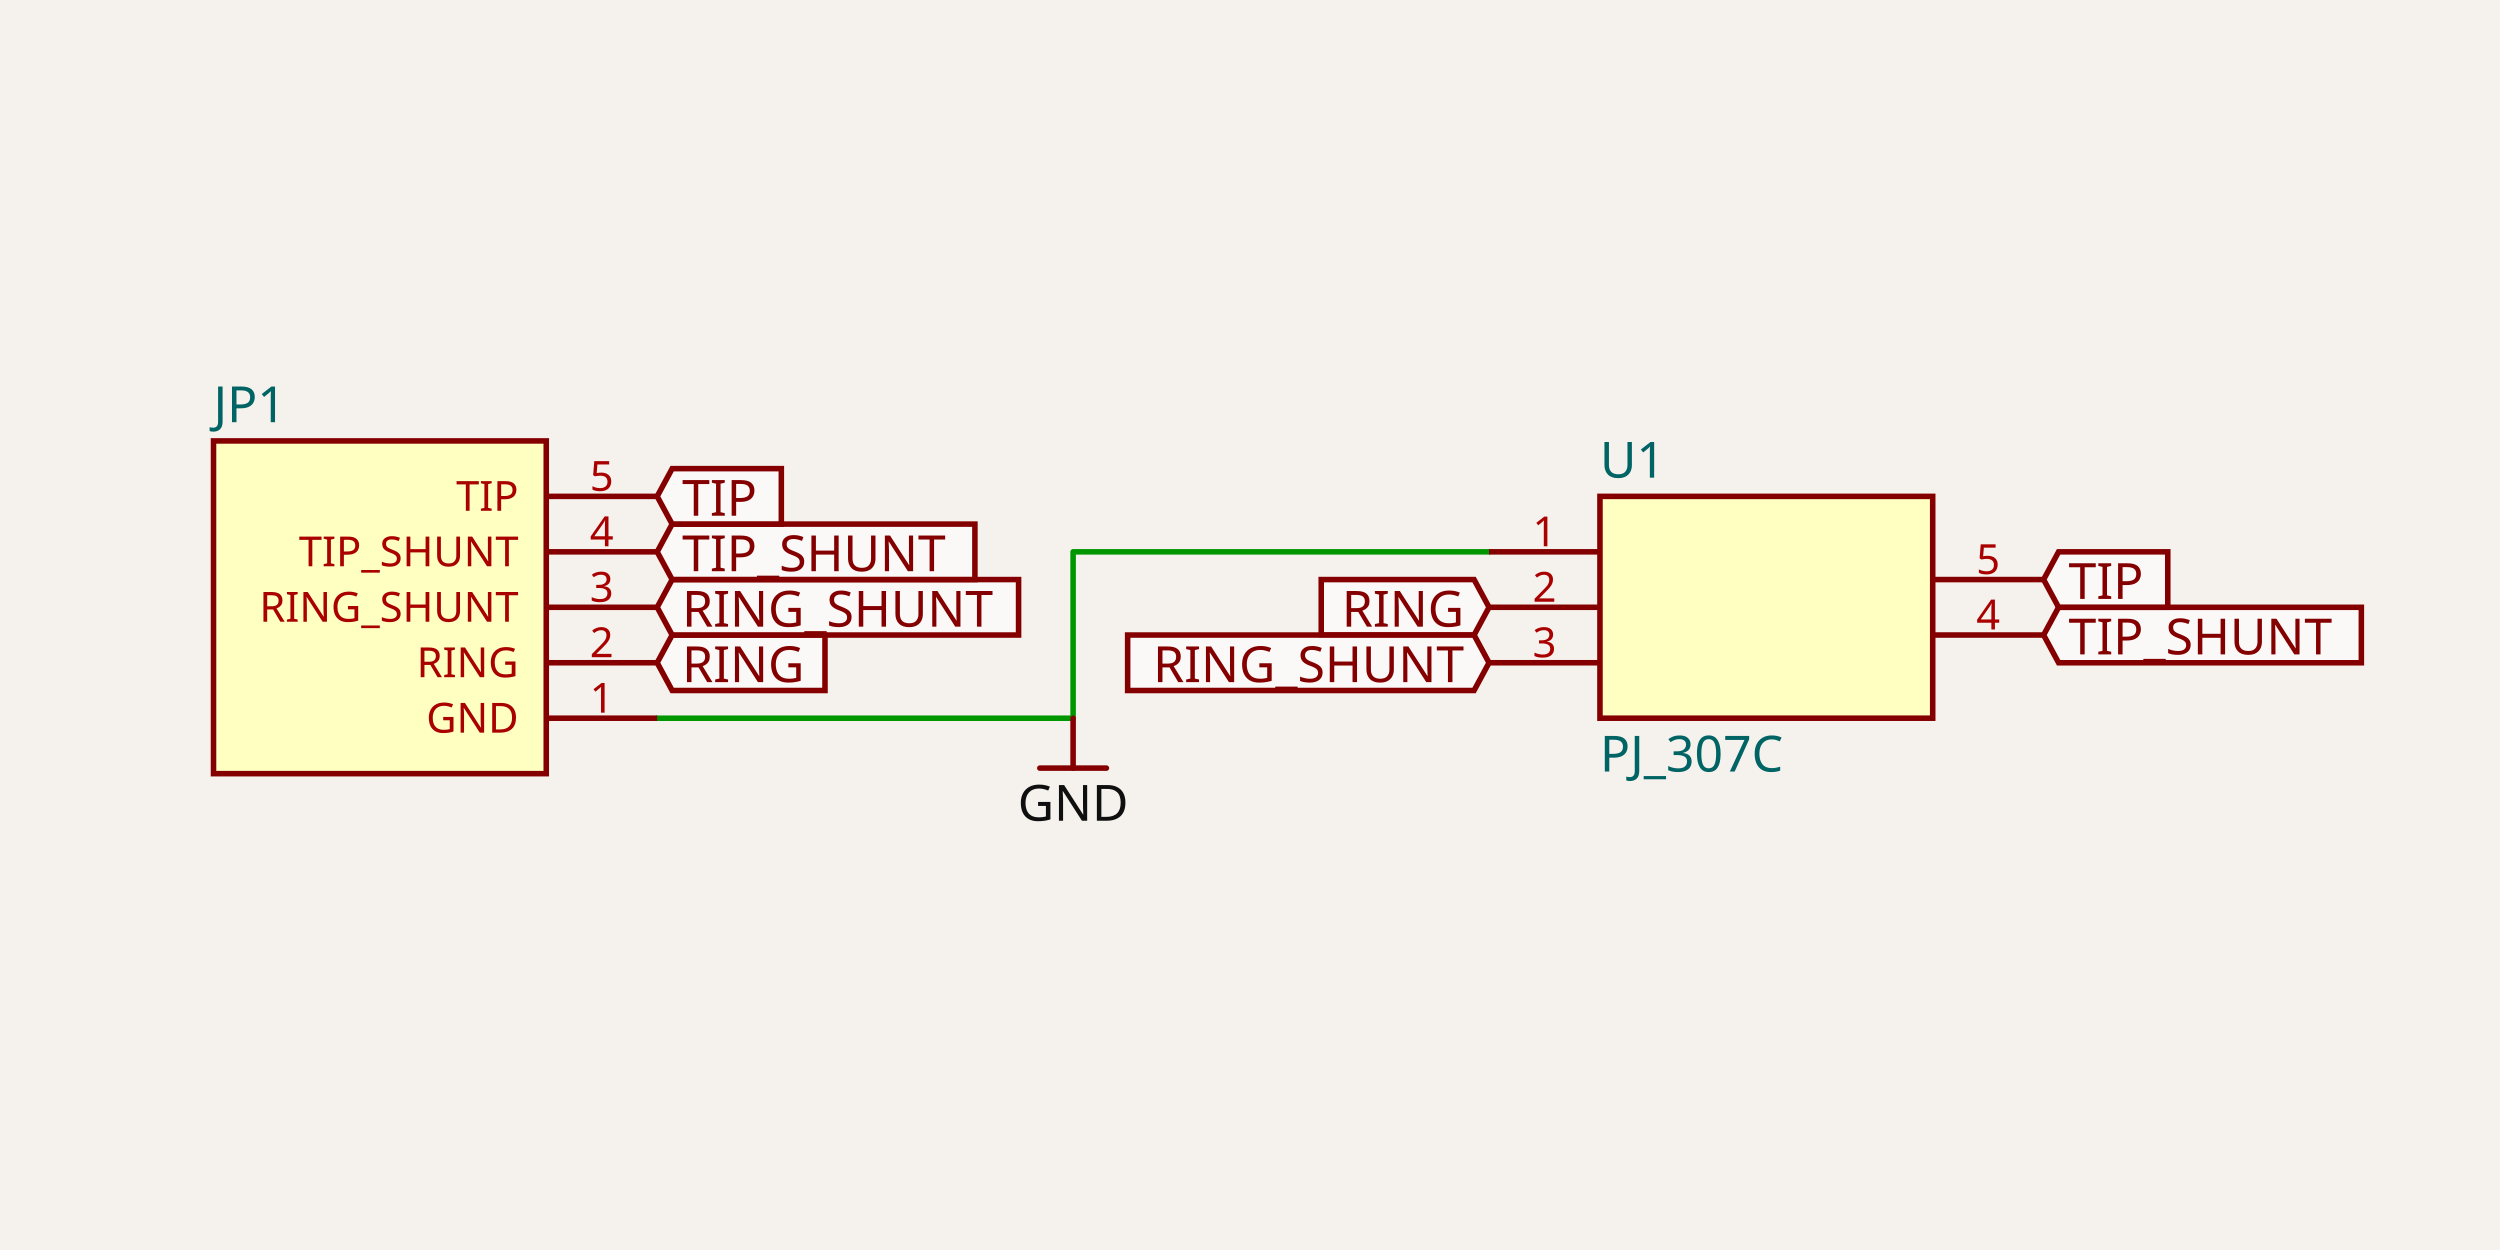
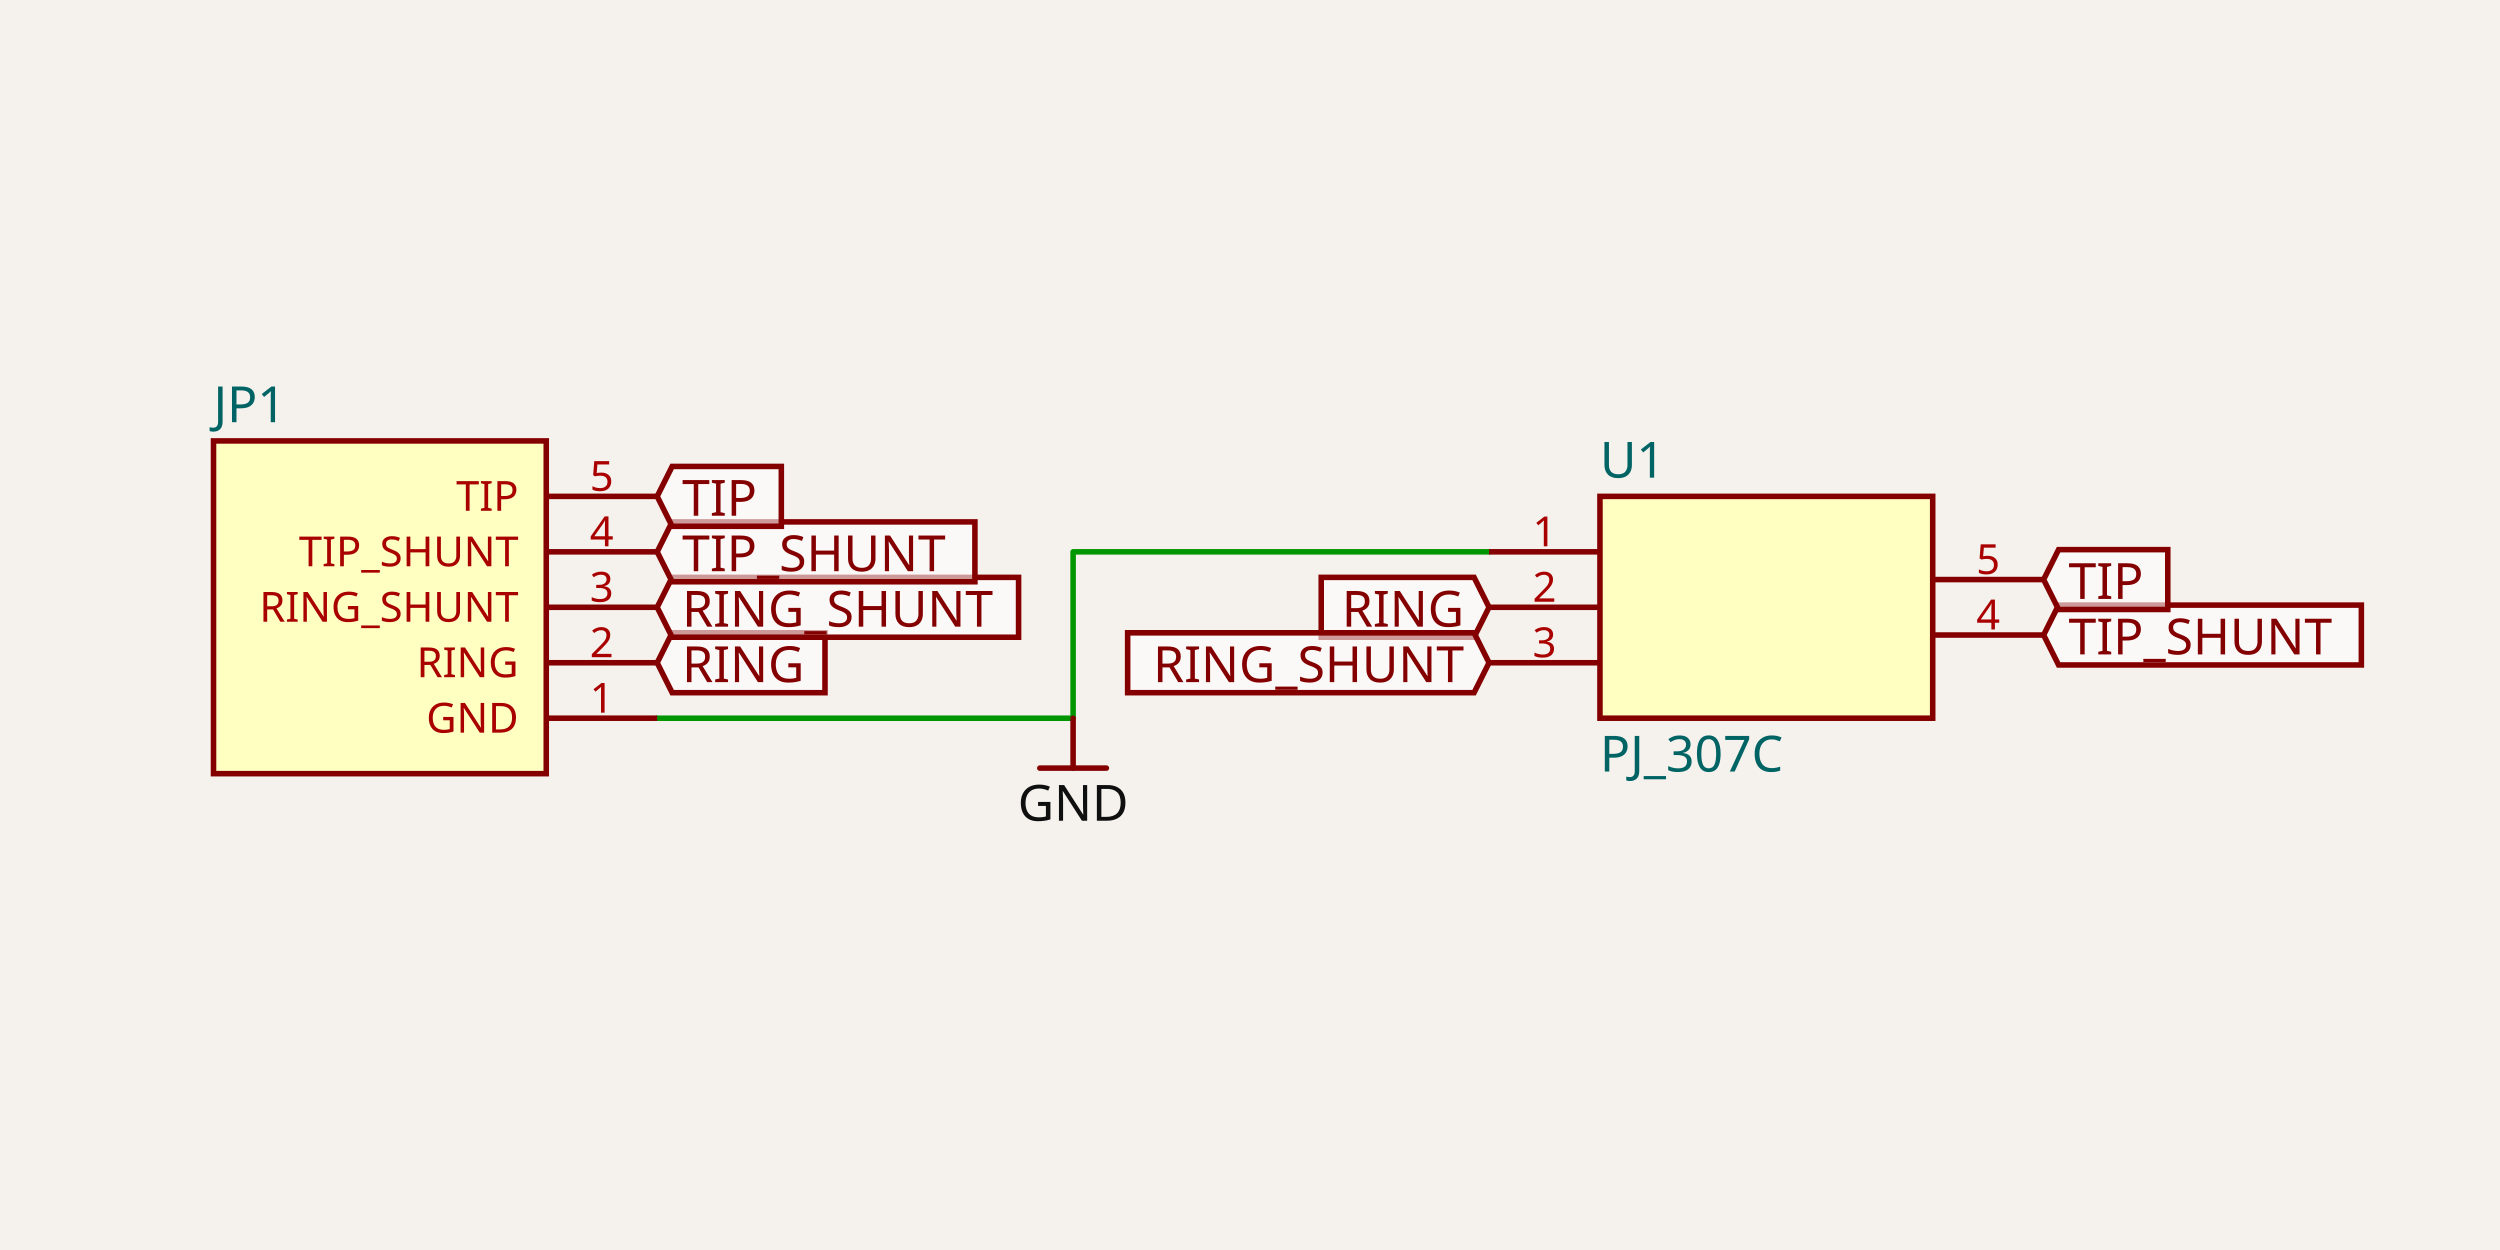
- <svg xmlns="http://www.w3.org/2000/svg" class="tscircuit-schematic" width="1200" height="600" style="background-color: rgb(245, 241, 237)" data-real-to-screen-transform="matrix(133.0986852808,0,0,-133.0986852808,847.8386252385,291.4994306334)">
+ <svg xmlns="http://www.w3.org/2000/svg" width="1200" height="600" style="background-color: rgb(245, 241, 237)" data-real-to-screen-transform="matrix(133.0986852808,0,0,-133.0986852808,847.8386252385,291.4994306334)">
  <style>
              .boundary { fill: rgb(245, 241, 237); }
              .schematic-boundary { fill: none; stroke: #fff; }
              .component { fill: none; stroke: rgb(132, 0, 0); }
              .chip { fill: rgb(255, 255, 194); stroke: rgb(132, 0, 0); }
              .component-pin { fill: none; stroke: rgb(132, 0, 0); }
+               /* Basic per-trace hover fallback */
+               .trace:hover {
+                 filter: invert(1);
+               }
+               .trace:hover .trace-crossing-outline {
+                 opacity: 0;
+               }
+               .trace:hover .trace-junction {
+                 filter: invert(1);
+               }
+               /* Net-hover highlighting: when a trace or its overlays are hovered,
+                  invert color for all traces (base + overlays) sharing the same
+                  subcircuit connectivity key. Also hide crossing outline during hover. */
+               svg:has(:is(g.trace[data-subcircuit-connectivity-map-key="undefined"], g.trace-overlays[data-subcircuit-connectivity-map-key="undefined"]):hover) :is(g.trace[data-subcircuit-connectivity-map-key="undefined"], g.trace-overlays[data-subcircuit-connectivity-map-key="undefined"]) { filter: invert(1); }
+ svg:has(:is(g.trace[data-subcircuit-connectivity-map-key="undefined"], g.trace-overlays[data-subcircuit-connectivity-map-key="undefined"]):hover) g.trace-overlays[data-subcircuit-connectivity-map-key="undefined"] .trace-crossing-outline { opacity: 0; }
              .text { font-family: sans-serif; fill: rgb(0, 150, 0); }
              .pin-number { fill: rgb(169, 0, 0); }
              .port-label { fill: rgb(0, 100, 100); }
              .component-name { fill: rgb(0, 100, 100); }
-               
            </style>
  <rect class="boundary" x="0" y="0" width="1200" height="600" />
-   <g class="trace sch-trace" data-layer="base" data-circuit-json-type="schematic_trace" data-schematic-trace-id="schematic_trace_0" data-subcircuit-connectivity-map-key="unnamedsubcircuitsubcircuit_source_group_0_connectivity_net0">
-     <path d="M 714.74 264.88 L 515.092 264.88 L 515.092 344.739 L 315.444 344.739" class="trace-invisible-hover-outline sch-trace-hitbox" stroke="rgb(0, 150, 0)" fill="none" stroke-width="21.296px" stroke-linecap="round" opacity="0" stroke-linejoin="round" />
-     <path class="sch-trace-path" d="M 714.74 264.88 L 515.092 264.88 L 515.092 344.739 L 315.444 344.739" stroke="rgb(0, 150, 0)" fill="none" stroke-width="2.662px" stroke-linecap="round" stroke-linejoin="round" />
+   <g class="trace" data-layer="base" data-circuit-json-type="schematic_trace" data-schematic-trace-id="schematic_trace_0">
+     <path d="M 714.74 264.88 L 515.092 264.88 L 515.092 344.739 L 315.444 344.739" class="trace-invisible-hover-outline" stroke="rgb(0, 150, 0)" fill="none" stroke-width="21.296px" stroke-linecap="round" opacity="0" stroke-linejoin="round" />
+     <path d="M 714.74 264.88 L 515.092 264.88 L 515.092 344.739 L 315.444 344.739" stroke="rgb(0, 150, 0)" fill="none" stroke-width="2.662px" stroke-linecap="round" stroke-linejoin="round" />
  </g>
-   <g class="trace-overlays sch-trace-overlays" data-layer="overlay" data-circuit-json-type="schematic_trace" data-schematic-trace-id="schematic_trace_0" data-subcircuit-connectivity-map-key="unnamedsubcircuitsubcircuit_source_group_0_connectivity_net0" />
-   <g class="sch-component" data-circuit-json-type="schematic_component" data-schematic-component-id="schematic_component_0">
-     <rect class="component chip sch-component-body" x="767.979" y="238.26" width="159.718" height="106.479" stroke-width="2.662px" fill="rgb(255, 255, 194)" stroke="rgb(132, 0, 0)" />
-     <rect class="component-overlay sch-component-overlay" x="767.979" y="238.26" width="159.718" height="106.479" fill="transparent" />
-     <text class="sch-text" x="767.979" y="362.042" fill="#006464" text-anchor="start" dominant-baseline="middle" font-family="sans-serif" font-size="23.958px" transform="rotate(0, 767.9794, 362.0417)">PJ_307C</text>
-     <text class="sch-text" x="767.979" y="220.957" fill="#006464" text-anchor="start" dominant-baseline="middle" font-family="sans-serif" font-size="23.958px" transform="rotate(0, 767.9794, 220.9571)">U1</text>
-     <line class="component-pin sch-component-pin sch-port-line" x1="767.979" y1="264.88" x2="714.74" y2="264.88" stroke-width="2.662px" />
-     <g class="sch-port" data-schematic-port-id="source_port_0">
+   <g class="trace-overlays" data-layer="overlay" data-circuit-json-type="schematic_trace" data-schematic-trace-id="schematic_trace_0" />
+   <g data-circuit-json-type="schematic_component" data-schematic-component-id="schematic_component_0">
+     <rect class="component chip" x="767.979" y="238.26" width="159.718" height="106.479" stroke-width="2.662px" fill="rgb(255, 255, 194)" stroke="rgb(132, 0, 0)" />
+     <rect class="component-overlay" x="767.979" y="238.26" width="159.718" height="106.479" fill="transparent" />
+     <text x="767.979" y="362.042" fill="#006464" text-anchor="start" dominant-baseline="middle" font-family="sans-serif" font-size="23.958px" transform="rotate(0, 767.9794, 362.0417)">PJ_307C</text>
+     <text x="767.979" y="220.957" fill="#006464" text-anchor="start" dominant-baseline="middle" font-family="sans-serif" font-size="23.958px" transform="rotate(0, 767.9794, 220.9571)">U1</text>
+     <line class="component-pin" x1="767.979" y1="264.88" x2="714.74" y2="264.88" stroke-width="2.662px" />
+     <g data-schematic-port-id="source_port_0">
      <rect x="712.078" y="262.218" width="5.324" height="5.324" opacity="0" />
    </g>
-     <text class="pin-number sch-pin-number" x="741.36" y="262.218" style="font-family: sans-serif;" fill="rgb(169, 0, 0)" text-anchor="middle" dominant-baseline="auto" font-size="19.965px" transform="">1</text>
-     <line class="component-pin sch-component-pin sch-port-line" x1="767.979" y1="291.499" x2="714.74" y2="291.499" stroke-width="2.662px" />
-     <g class="sch-port" data-schematic-port-id="source_port_1">
+     <text class="pin-number" x="741.36" y="262.218" style="font-family: sans-serif;" fill="rgb(169, 0, 0)" text-anchor="middle" dominant-baseline="auto" font-size="19.965px" transform="">1</text>
+     <line class="component-pin" x1="767.979" y1="291.499" x2="714.74" y2="291.499" stroke-width="2.662px" />
+     <g data-schematic-port-id="source_port_1">
      <rect x="712.078" y="288.837" width="5.324" height="5.324" opacity="0" />
    </g>
-     <text class="pin-number sch-pin-number" x="741.36" y="288.837" style="font-family: sans-serif;" fill="rgb(169, 0, 0)" text-anchor="middle" dominant-baseline="auto" font-size="19.965px" transform="">2</text>
-     <line class="component-pin sch-component-pin sch-port-line" x1="767.979" y1="318.119" x2="714.74" y2="318.119" stroke-width="2.662px" />
-     <g class="sch-port" data-schematic-port-id="source_port_2">
+     <text class="pin-number" x="741.36" y="288.837" style="font-family: sans-serif;" fill="rgb(169, 0, 0)" text-anchor="middle" dominant-baseline="auto" font-size="19.965px" transform="">2</text>
+     <line class="component-pin" x1="767.979" y1="318.119" x2="714.74" y2="318.119" stroke-width="2.662px" />
+     <g data-schematic-port-id="source_port_2">
      <rect x="712.078" y="315.457" width="5.324" height="5.324" opacity="0" />
    </g>
-     <text class="pin-number sch-pin-number" x="741.36" y="315.457" style="font-family: sans-serif;" fill="rgb(169, 0, 0)" text-anchor="middle" dominant-baseline="auto" font-size="19.965px" transform="">3</text>
-     <line class="component-pin sch-component-pin sch-port-line" x1="927.698" y1="304.809" x2="980.937" y2="304.809" stroke-width="2.662px" />
-     <g class="sch-port" data-schematic-port-id="source_port_3">
+     <text class="pin-number" x="741.36" y="315.457" style="font-family: sans-serif;" fill="rgb(169, 0, 0)" text-anchor="middle" dominant-baseline="auto" font-size="19.965px" transform="">3</text>
+     <line class="component-pin" x1="927.698" y1="304.809" x2="980.937" y2="304.809" stroke-width="2.662px" />
+     <g data-schematic-port-id="source_port_3">
      <rect x="978.275" y="302.147" width="5.324" height="5.324" opacity="0" />
    </g>
-     <text class="pin-number sch-pin-number" x="954.318" y="302.147" style="font-family: sans-serif;" fill="rgb(169, 0, 0)" text-anchor="middle" dominant-baseline="auto" font-size="19.965px" transform="">4</text>
-     <line class="component-pin sch-component-pin sch-port-line" x1="927.698" y1="278.19" x2="980.937" y2="278.19" stroke-width="2.662px" />
-     <g class="sch-port" data-schematic-port-id="source_port_4">
+     <text class="pin-number" x="954.318" y="302.147" style="font-family: sans-serif;" fill="rgb(169, 0, 0)" text-anchor="middle" dominant-baseline="auto" font-size="19.965px" transform="">4</text>
+     <line class="component-pin" x1="927.698" y1="278.19" x2="980.937" y2="278.19" stroke-width="2.662px" />
+     <g data-schematic-port-id="source_port_4">
      <rect x="978.275" y="275.528" width="5.324" height="5.324" opacity="0" />
    </g>
-     <text class="pin-number sch-pin-number" x="954.318" y="275.528" style="font-family: sans-serif;" fill="rgb(169, 0, 0)" text-anchor="middle" dominant-baseline="auto" font-size="19.965px" transform="">5</text>
+     <text class="pin-number" x="954.318" y="275.528" style="font-family: sans-serif;" fill="rgb(169, 0, 0)" text-anchor="middle" dominant-baseline="auto" font-size="19.965px" transform="">5</text>
  </g>
-   <g class="sch-component" data-circuit-json-type="schematic_component" data-schematic-component-id="schematic_component_1">
-     <rect class="component chip sch-component-body" x="102.486" y="211.64" width="159.718" height="159.718" stroke-width="2.662px" fill="rgb(255, 255, 194)" stroke="rgb(132, 0, 0)" />
-     <rect class="component-overlay sch-component-overlay" x="102.486" y="211.64" width="159.718" height="159.718" fill="transparent" />
-     <text class="sch-text" x="102.486" y="388.661" fill="#006464" text-anchor="start" dominant-baseline="middle" font-family="sans-serif" font-size="23.958px" transform="rotate(0, 102.486, 388.6615)" />
-     <text class="sch-text" x="102.486" y="194.337" fill="#006464" text-anchor="start" dominant-baseline="middle" font-family="sans-serif" font-size="23.958px" transform="rotate(0, 102.486, 194.3374)">JP1</text>
-     <line class="component-pin sch-component-pin sch-port-line" x1="262.204" y1="344.739" x2="315.444" y2="344.739" stroke-width="2.662px" />
-     <g class="sch-port" data-schematic-port-id="source_port_5">
+   <g data-circuit-json-type="schematic_component" data-schematic-component-id="schematic_component_1">
+     <rect class="component chip" x="102.486" y="211.64" width="159.718" height="159.718" stroke-width="2.662px" fill="rgb(255, 255, 194)" stroke="rgb(132, 0, 0)" />
+     <rect class="component-overlay" x="102.486" y="211.64" width="159.718" height="159.718" fill="transparent" />
+     <text x="102.486" y="388.661" fill="#006464" text-anchor="start" dominant-baseline="middle" font-family="sans-serif" font-size="23.958px" transform="rotate(0, 102.486, 388.6615)" />
+     <text x="102.486" y="194.337" fill="#006464" text-anchor="start" dominant-baseline="middle" font-family="sans-serif" font-size="23.958px" transform="rotate(0, 102.486, 194.3374)">JP1</text>
+     <line class="component-pin" x1="262.204" y1="344.739" x2="315.444" y2="344.739" stroke-width="2.662px" />
+     <g data-schematic-port-id="source_port_5">
      <rect x="312.782" y="342.077" width="5.324" height="5.324" opacity="0" />
    </g>
-     <text class="pin-number sch-pin-number" x="288.824" y="342.077" style="font-family: sans-serif;" fill="rgb(169, 0, 0)" text-anchor="middle" dominant-baseline="auto" font-size="19.965px" transform="">1</text>
-     <text class="pin-number sch-pin-label" x="248.895" y="344.739" style="font-family: sans-serif;" fill="rgb(169, 0, 0)" text-anchor="end" dominant-baseline="middle" font-size="19.965px" transform="">GND</text>
-     <line class="component-pin sch-component-pin sch-port-line" x1="262.204" y1="318.119" x2="315.444" y2="318.119" stroke-width="2.662px" />
-     <g class="sch-port" data-schematic-port-id="source_port_6">
+     <text class="pin-number" x="288.824" y="342.077" style="font-family: sans-serif;" fill="rgb(169, 0, 0)" text-anchor="middle" dominant-baseline="auto" font-size="19.965px" transform="">1</text>
+     <text class="pin-number" x="248.895" y="344.739" style="font-family: sans-serif;" fill="rgb(169, 0, 0)" text-anchor="end" dominant-baseline="middle" font-size="19.965px" transform="">GND</text>
+     <line class="component-pin" x1="262.204" y1="318.119" x2="315.444" y2="318.119" stroke-width="2.662px" />
+     <g data-schematic-port-id="source_port_6">
      <rect x="312.782" y="315.457" width="5.324" height="5.324" opacity="0" />
    </g>
-     <text class="pin-number sch-pin-number" x="288.824" y="315.457" style="font-family: sans-serif;" fill="rgb(169, 0, 0)" text-anchor="middle" dominant-baseline="auto" font-size="19.965px" transform="">2</text>
-     <text class="pin-number sch-pin-label" x="248.895" y="318.119" style="font-family: sans-serif;" fill="rgb(169, 0, 0)" text-anchor="end" dominant-baseline="middle" font-size="19.965px" transform="">RING</text>
-     <line class="component-pin sch-component-pin sch-port-line" x1="262.204" y1="291.499" x2="315.444" y2="291.499" stroke-width="2.662px" />
-     <g class="sch-port" data-schematic-port-id="source_port_7">
+     <text class="pin-number" x="288.824" y="315.457" style="font-family: sans-serif;" fill="rgb(169, 0, 0)" text-anchor="middle" dominant-baseline="auto" font-size="19.965px" transform="">2</text>
+     <text class="pin-number" x="248.895" y="318.119" style="font-family: sans-serif;" fill="rgb(169, 0, 0)" text-anchor="end" dominant-baseline="middle" font-size="19.965px" transform="">RING</text>
+     <line class="component-pin" x1="262.204" y1="291.499" x2="315.444" y2="291.499" stroke-width="2.662px" />
+     <g data-schematic-port-id="source_port_7">
      <rect x="312.782" y="288.837" width="5.324" height="5.324" opacity="0" />
    </g>
-     <text class="pin-number sch-pin-number" x="288.824" y="288.837" style="font-family: sans-serif;" fill="rgb(169, 0, 0)" text-anchor="middle" dominant-baseline="auto" font-size="19.965px" transform="">3</text>
-     <text class="pin-number sch-pin-label" x="248.895" y="291.499" style="font-family: sans-serif;" fill="rgb(169, 0, 0)" text-anchor="end" dominant-baseline="middle" font-size="19.965px" transform="">RING_SHUNT</text>
-     <line class="component-pin sch-component-pin sch-port-line" x1="262.204" y1="264.88" x2="315.444" y2="264.88" stroke-width="2.662px" />
-     <g class="sch-port" data-schematic-port-id="source_port_8">
+     <text class="pin-number" x="288.824" y="288.837" style="font-family: sans-serif;" fill="rgb(169, 0, 0)" text-anchor="middle" dominant-baseline="auto" font-size="19.965px" transform="">3</text>
+     <text class="pin-number" x="248.895" y="291.499" style="font-family: sans-serif;" fill="rgb(169, 0, 0)" text-anchor="end" dominant-baseline="middle" font-size="19.965px" transform="">RING_SHUNT</text>
+     <line class="component-pin" x1="262.204" y1="264.88" x2="315.444" y2="264.88" stroke-width="2.662px" />
+     <g data-schematic-port-id="source_port_8">
      <rect x="312.782" y="262.218" width="5.324" height="5.324" opacity="0" />
    </g>
-     <text class="pin-number sch-pin-number" x="288.824" y="262.218" style="font-family: sans-serif;" fill="rgb(169, 0, 0)" text-anchor="middle" dominant-baseline="auto" font-size="19.965px" transform="">4</text>
-     <text class="pin-number sch-pin-label" x="248.895" y="264.88" style="font-family: sans-serif;" fill="rgb(169, 0, 0)" text-anchor="end" dominant-baseline="middle" font-size="19.965px" transform="">TIP_SHUNT</text>
-     <line class="component-pin sch-component-pin sch-port-line" x1="262.204" y1="238.26" x2="315.444" y2="238.26" stroke-width="2.662px" />
-     <g class="sch-port" data-schematic-port-id="source_port_9">
+     <text class="pin-number" x="288.824" y="262.218" style="font-family: sans-serif;" fill="rgb(169, 0, 0)" text-anchor="middle" dominant-baseline="auto" font-size="19.965px" transform="">4</text>
+     <text class="pin-number" x="248.895" y="264.88" style="font-family: sans-serif;" fill="rgb(169, 0, 0)" text-anchor="end" dominant-baseline="middle" font-size="19.965px" transform="">TIP_SHUNT</text>
+     <line class="component-pin" x1="262.204" y1="238.26" x2="315.444" y2="238.26" stroke-width="2.662px" />
+     <g data-schematic-port-id="source_port_9">
      <rect x="312.782" y="235.598" width="5.324" height="5.324" opacity="0" />
    </g>
-     <text class="pin-number sch-pin-number" x="288.824" y="235.598" style="font-family: sans-serif;" fill="rgb(169, 0, 0)" text-anchor="middle" dominant-baseline="auto" font-size="19.965px" transform="">5</text>
-     <text class="pin-number sch-pin-label" x="248.895" y="238.26" style="font-family: sans-serif;" fill="rgb(169, 0, 0)" text-anchor="end" dominant-baseline="middle" font-size="19.965px" transform="">TIP</text>
+     <text class="pin-number" x="288.824" y="235.598" style="font-family: sans-serif;" fill="rgb(169, 0, 0)" text-anchor="middle" dominant-baseline="auto" font-size="19.965px" transform="">5</text>
+     <text class="pin-number" x="248.895" y="238.26" style="font-family: sans-serif;" fill="rgb(169, 0, 0)" text-anchor="end" dominant-baseline="middle" font-size="19.965px" transform="">TIP</text>
  </g>
-   <g class="schematic-port-hover sch-port-hover" data-schematic-port-id="source_port_0">
+   <g class="schematic-port-hover" data-schematic-port-id="source_port_0">
    <circle cx="714.74" cy="264.88" r="5.324" fill="red" opacity="0" />
  </g>
-   <g class="schematic-port-hover sch-port-hover" data-schematic-port-id="source_port_1">
+   <g class="schematic-port-hover" data-schematic-port-id="source_port_1">
    <circle cx="714.74" cy="291.499" r="5.324" fill="red" opacity="0" />
  </g>
-   <g class="schematic-port-hover sch-port-hover" data-schematic-port-id="source_port_2">
+   <g class="schematic-port-hover" data-schematic-port-id="source_port_2">
    <circle cx="714.74" cy="318.119" r="5.324" fill="red" opacity="0" />
  </g>
-   <g class="schematic-port-hover sch-port-hover" data-schematic-port-id="source_port_3">
+   <g class="schematic-port-hover" data-schematic-port-id="source_port_3">
    <circle cx="980.937" cy="304.809" r="5.324" fill="red" opacity="0" />
  </g>
-   <g class="schematic-port-hover sch-port-hover" data-schematic-port-id="source_port_4">
+   <g class="schematic-port-hover" data-schematic-port-id="source_port_4">
    <circle cx="980.937" cy="278.19" r="5.324" fill="red" opacity="0" />
  </g>
-   <g class="schematic-port-hover sch-port-hover" data-schematic-port-id="source_port_5">
+   <g class="schematic-port-hover" data-schematic-port-id="source_port_5">
    <circle cx="315.444" cy="344.739" r="5.324" fill="red" opacity="0" />
  </g>
-   <g class="schematic-port-hover sch-port-hover" data-schematic-port-id="source_port_6">
+   <g class="schematic-port-hover" data-schematic-port-id="source_port_6">
    <circle cx="315.444" cy="318.119" r="5.324" fill="red" opacity="0" />
  </g>
-   <g class="schematic-port-hover sch-port-hover" data-schematic-port-id="source_port_7">
+   <g class="schematic-port-hover" data-schematic-port-id="source_port_7">
    <circle cx="315.444" cy="291.499" r="5.324" fill="red" opacity="0" />
  </g>
-   <g class="schematic-port-hover sch-port-hover" data-schematic-port-id="source_port_8">
+   <g class="schematic-port-hover" data-schematic-port-id="source_port_8">
    <circle cx="315.444" cy="264.88" r="5.324" fill="red" opacity="0" />
  </g>
-   <g class="schematic-port-hover sch-port-hover" data-schematic-port-id="source_port_9">
+   <g class="schematic-port-hover" data-schematic-port-id="source_port_9">
    <circle cx="315.444" cy="238.26" r="5.324" fill="red" opacity="0" />
  </g>
-   <rect class="component-overlay sch-component-overlay sch-net-label-overlay" data-circuit-json-type="schematic_net_label" data-schematic-net-label-id="schematic_net_label_0" x="499.12" y="344.739" width="31.944" height="23.958" fill="transparent" />
-   <path class="sch-net-label-symbol-path" data-circuit-json-type="schematic_net_label" data-schematic-net-label-id="schematic_net_label_0" d="M 499.12 368.697 L 531.064 368.697" stroke="rgb(132, 0, 0)" fill="none" stroke-width="2.662px" stroke-linecap="round" />
-   <path class="sch-net-label-symbol-path" data-circuit-json-type="schematic_net_label" data-schematic-net-label-id="schematic_net_label_0" d="M 515.092 368.697 L 515.092 344.739" stroke="rgb(132, 0, 0)" fill="none" stroke-width="2.662px" stroke-linecap="round" />
-   <text class="sch-net-label-symbol-text" data-circuit-json-type="schematic_net_label" data-schematic-net-label-id="schematic_net_label_0" x="515.092" y="375.352" fill="rgb(15, 15, 15)" font-family="sans-serif" text-anchor="middle" dominant-baseline="hanging" font-size="23.958px">GND</text>
-   <path class="net-label sch-net-label" data-circuit-json-type="schematic_net_label" data-schematic-net-label-id="schematic_net_label_1" d="     M 714.74,291.499     L 707.553,304.809     L 634.189,304.809     L 634.189,278.19     L 707.553,278.19     Z   " fill="rgba(255, 255, 255, 0.6)" stroke="rgb(132, 0, 0)" stroke-width="2.662px" />
-   <text class="net-label-text sch-net-label-text" data-circuit-json-type="schematic_net_label" data-schematic-net-label-id="schematic_net_label_1" x="702.761" y="291.499" fill="rgb(132, 0, 0)" text-anchor="end" dominant-baseline="central" font-family="sans-serif" font-variant-numeric="tabular-nums" font-size="23.958px" transform="">RING</text>
-   <path class="net-label sch-net-label" data-circuit-json-type="schematic_net_label" data-schematic-net-label-id="schematic_net_label_2" d="     M 315.444,318.119     L 322.631,304.809     L 395.995,304.809     L 395.995,331.429     L 322.631,331.429     Z   " fill="rgba(255, 255, 255, 0.6)" stroke="rgb(132, 0, 0)" stroke-width="2.662px" />
-   <text class="net-label-text sch-net-label-text" data-circuit-json-type="schematic_net_label" data-schematic-net-label-id="schematic_net_label_2" x="327.423" y="318.119" fill="rgb(132, 0, 0)" text-anchor="start" dominant-baseline="central" font-family="sans-serif" font-variant-numeric="tabular-nums" font-size="23.958px" transform="">RING</text>
-   <path class="net-label sch-net-label" data-circuit-json-type="schematic_net_label" data-schematic-net-label-id="schematic_net_label_3" d="     M 714.74,318.119     L 707.553,331.429     L 541.268,331.429     L 541.268,304.809     L 707.553,304.809     Z   " fill="rgba(255, 255, 255, 0.6)" stroke="rgb(132, 0, 0)" stroke-width="2.662px" />
-   <text class="net-label-text sch-net-label-text" data-circuit-json-type="schematic_net_label" data-schematic-net-label-id="schematic_net_label_3" x="702.761" y="318.119" fill="rgb(132, 0, 0)" text-anchor="end" dominant-baseline="central" font-family="sans-serif" font-variant-numeric="tabular-nums" font-size="23.958px" transform="">RING_SHUNT</text>
-   <path class="net-label sch-net-label" data-circuit-json-type="schematic_net_label" data-schematic-net-label-id="schematic_net_label_4" d="     M 315.444,291.499     L 322.631,278.19     L 488.916,278.19     L 488.916,304.809     L 322.631,304.809     Z   " fill="rgba(255, 255, 255, 0.6)" stroke="rgb(132, 0, 0)" stroke-width="2.662px" />
-   <text class="net-label-text sch-net-label-text" data-circuit-json-type="schematic_net_label" data-schematic-net-label-id="schematic_net_label_4" x="327.423" y="291.499" fill="rgb(132, 0, 0)" text-anchor="start" dominant-baseline="central" font-family="sans-serif" font-variant-numeric="tabular-nums" font-size="23.958px" transform="">RING_SHUNT</text>
-   <path class="net-label sch-net-label" data-circuit-json-type="schematic_net_label" data-schematic-net-label-id="schematic_net_label_5" d="     M 980.937,304.809     L 988.125,291.499     L 1133.451,291.499     L 1133.451,318.119     L 988.125,318.119     Z   " fill="rgba(255, 255, 255, 0.6)" stroke="rgb(132, 0, 0)" stroke-width="2.662px" />
-   <text class="net-label-text sch-net-label-text" data-circuit-json-type="schematic_net_label" data-schematic-net-label-id="schematic_net_label_5" x="992.916" y="304.809" fill="rgb(132, 0, 0)" text-anchor="start" dominant-baseline="central" font-family="sans-serif" font-variant-numeric="tabular-nums" font-size="23.958px" transform="">TIP_SHUNT</text>
-   <path class="net-label sch-net-label" data-circuit-json-type="schematic_net_label" data-schematic-net-label-id="schematic_net_label_6" d="     M 315.444,264.88     L 322.631,251.57     L 467.957,251.57     L 467.957,278.19     L 322.631,278.19     Z   " fill="rgba(255, 255, 255, 0.6)" stroke="rgb(132, 0, 0)" stroke-width="2.662px" />
-   <text class="net-label-text sch-net-label-text" data-circuit-json-type="schematic_net_label" data-schematic-net-label-id="schematic_net_label_6" x="327.423" y="264.88" fill="rgb(132, 0, 0)" text-anchor="start" dominant-baseline="central" font-family="sans-serif" font-variant-numeric="tabular-nums" font-size="23.958px" transform="">TIP_SHUNT</text>
-   <path class="net-label sch-net-label" data-circuit-json-type="schematic_net_label" data-schematic-net-label-id="schematic_net_label_7" d="     M 980.937,278.19     L 988.125,264.88     L 1040.53,264.88     L 1040.53,291.499     L 988.125,291.499     Z   " fill="rgba(255, 255, 255, 0.6)" stroke="rgb(132, 0, 0)" stroke-width="2.662px" />
-   <text class="net-label-text sch-net-label-text" data-circuit-json-type="schematic_net_label" data-schematic-net-label-id="schematic_net_label_7" x="992.916" y="278.19" fill="rgb(132, 0, 0)" text-anchor="start" dominant-baseline="central" font-family="sans-serif" font-variant-numeric="tabular-nums" font-size="23.958px" transform="">TIP</text>
-   <path class="net-label sch-net-label" data-circuit-json-type="schematic_net_label" data-schematic-net-label-id="schematic_net_label_8" d="     M 315.444,238.26     L 322.631,224.95     L 375.037,224.95     L 375.037,251.57     L 322.631,251.57     Z   " fill="rgba(255, 255, 255, 0.6)" stroke="rgb(132, 0, 0)" stroke-width="2.662px" />
-   <text class="net-label-text sch-net-label-text" data-circuit-json-type="schematic_net_label" data-schematic-net-label-id="schematic_net_label_8" x="327.423" y="238.26" fill="rgb(132, 0, 0)" text-anchor="start" dominant-baseline="central" font-family="sans-serif" font-variant-numeric="tabular-nums" font-size="23.958px" transform="">TIP</text>
+   <rect class="component-overlay" x="499.12" y="344.739" width="31.944" height="23.958" fill="transparent" />
+   <path d="M 499.12 368.697 L 531.064 368.697" stroke="rgb(132, 0, 0)" fill="none" stroke-width="2.662px" stroke-linecap="round" />
+   <path d="M 515.092 368.697 L 515.092 344.739" stroke="rgb(132, 0, 0)" fill="none" stroke-width="2.662px" stroke-linecap="round" />
+   <text x="515.092" y="375.352" fill="rgb(15, 15, 15)" font-family="sans-serif" text-anchor="middle" dominant-baseline="hanging" font-size="23.958px">GND</text>
+   <path class="net-label" d="     M 714.74,291.499     L 707.553,305.874     L 634.189,305.874     L 634.189,277.125     L 707.553,277.125     Z   " fill="rgba(255, 255, 255, 0.6)" stroke="rgb(132, 0, 0)" stroke-width="2.662px" />
+   <text class="net-label-text" x="702.761" y="291.499" fill="rgb(132, 0, 0)" text-anchor="end" dominant-baseline="central" font-family="sans-serif" font-variant-numeric="tabular-nums" font-size="23.958px" transform="">RING</text>
+   <path class="net-label" d="     M 315.444,318.119     L 322.631,303.745     L 395.995,303.745     L 395.995,332.494     L 322.631,332.494     Z   " fill="rgba(255, 255, 255, 0.6)" stroke="rgb(132, 0, 0)" stroke-width="2.662px" />
+   <text class="net-label-text" x="327.423" y="318.119" fill="rgb(132, 0, 0)" text-anchor="start" dominant-baseline="central" font-family="sans-serif" font-variant-numeric="tabular-nums" font-size="23.958px" transform="">RING</text>
+   <path class="net-label" d="     M 714.74,318.119     L 707.553,332.494     L 541.268,332.494     L 541.268,303.745     L 707.553,303.745     Z   " fill="rgba(255, 255, 255, 0.6)" stroke="rgb(132, 0, 0)" stroke-width="2.662px" />
+   <text class="net-label-text" x="702.761" y="318.119" fill="rgb(132, 0, 0)" text-anchor="end" dominant-baseline="central" font-family="sans-serif" font-variant-numeric="tabular-nums" font-size="23.958px" transform="">RING_SHUNT</text>
+   <path class="net-label" d="     M 315.444,291.499     L 322.631,277.125     L 488.916,277.125     L 488.916,305.874     L 322.631,305.874     Z   " fill="rgba(255, 255, 255, 0.6)" stroke="rgb(132, 0, 0)" stroke-width="2.662px" />
+   <text class="net-label-text" x="327.423" y="291.499" fill="rgb(132, 0, 0)" text-anchor="start" dominant-baseline="central" font-family="sans-serif" font-variant-numeric="tabular-nums" font-size="23.958px" transform="">RING_SHUNT</text>
+   <path class="net-label" d="     M 980.937,304.809     L 988.125,290.435     L 1133.451,290.435     L 1133.451,319.184     L 988.125,319.184     Z   " fill="rgba(255, 255, 255, 0.6)" stroke="rgb(132, 0, 0)" stroke-width="2.662px" />
+   <text class="net-label-text" x="992.916" y="304.809" fill="rgb(132, 0, 0)" text-anchor="start" dominant-baseline="central" font-family="sans-serif" font-variant-numeric="tabular-nums" font-size="23.958px" transform="">TIP_SHUNT</text>
+   <path class="net-label" d="     M 315.444,264.88     L 322.631,250.505     L 467.957,250.505     L 467.957,279.254     L 322.631,279.254     Z   " fill="rgba(255, 255, 255, 0.6)" stroke="rgb(132, 0, 0)" stroke-width="2.662px" />
+   <text class="net-label-text" x="327.423" y="264.88" fill="rgb(132, 0, 0)" text-anchor="start" dominant-baseline="central" font-family="sans-serif" font-variant-numeric="tabular-nums" font-size="23.958px" transform="">TIP_SHUNT</text>
+   <path class="net-label" d="     M 980.937,278.19     L 988.125,263.815     L 1040.53,263.815     L 1040.53,292.564     L 988.125,292.564     Z   " fill="rgba(255, 255, 255, 0.6)" stroke="rgb(132, 0, 0)" stroke-width="2.662px" />
+   <text class="net-label-text" x="992.916" y="278.19" fill="rgb(132, 0, 0)" text-anchor="start" dominant-baseline="central" font-family="sans-serif" font-variant-numeric="tabular-nums" font-size="23.958px" transform="">TIP</text>
+   <path class="net-label" d="     M 315.444,238.26     L 322.631,223.885     L 375.037,223.885     L 375.037,252.635     L 322.631,252.635     Z   " fill="rgba(255, 255, 255, 0.6)" stroke="rgb(132, 0, 0)" stroke-width="2.662px" />
+   <text class="net-label-text" x="327.423" y="238.26" fill="rgb(132, 0, 0)" text-anchor="start" dominant-baseline="central" font-family="sans-serif" font-variant-numeric="tabular-nums" font-size="23.958px" transform="">TIP</text>
</svg>
